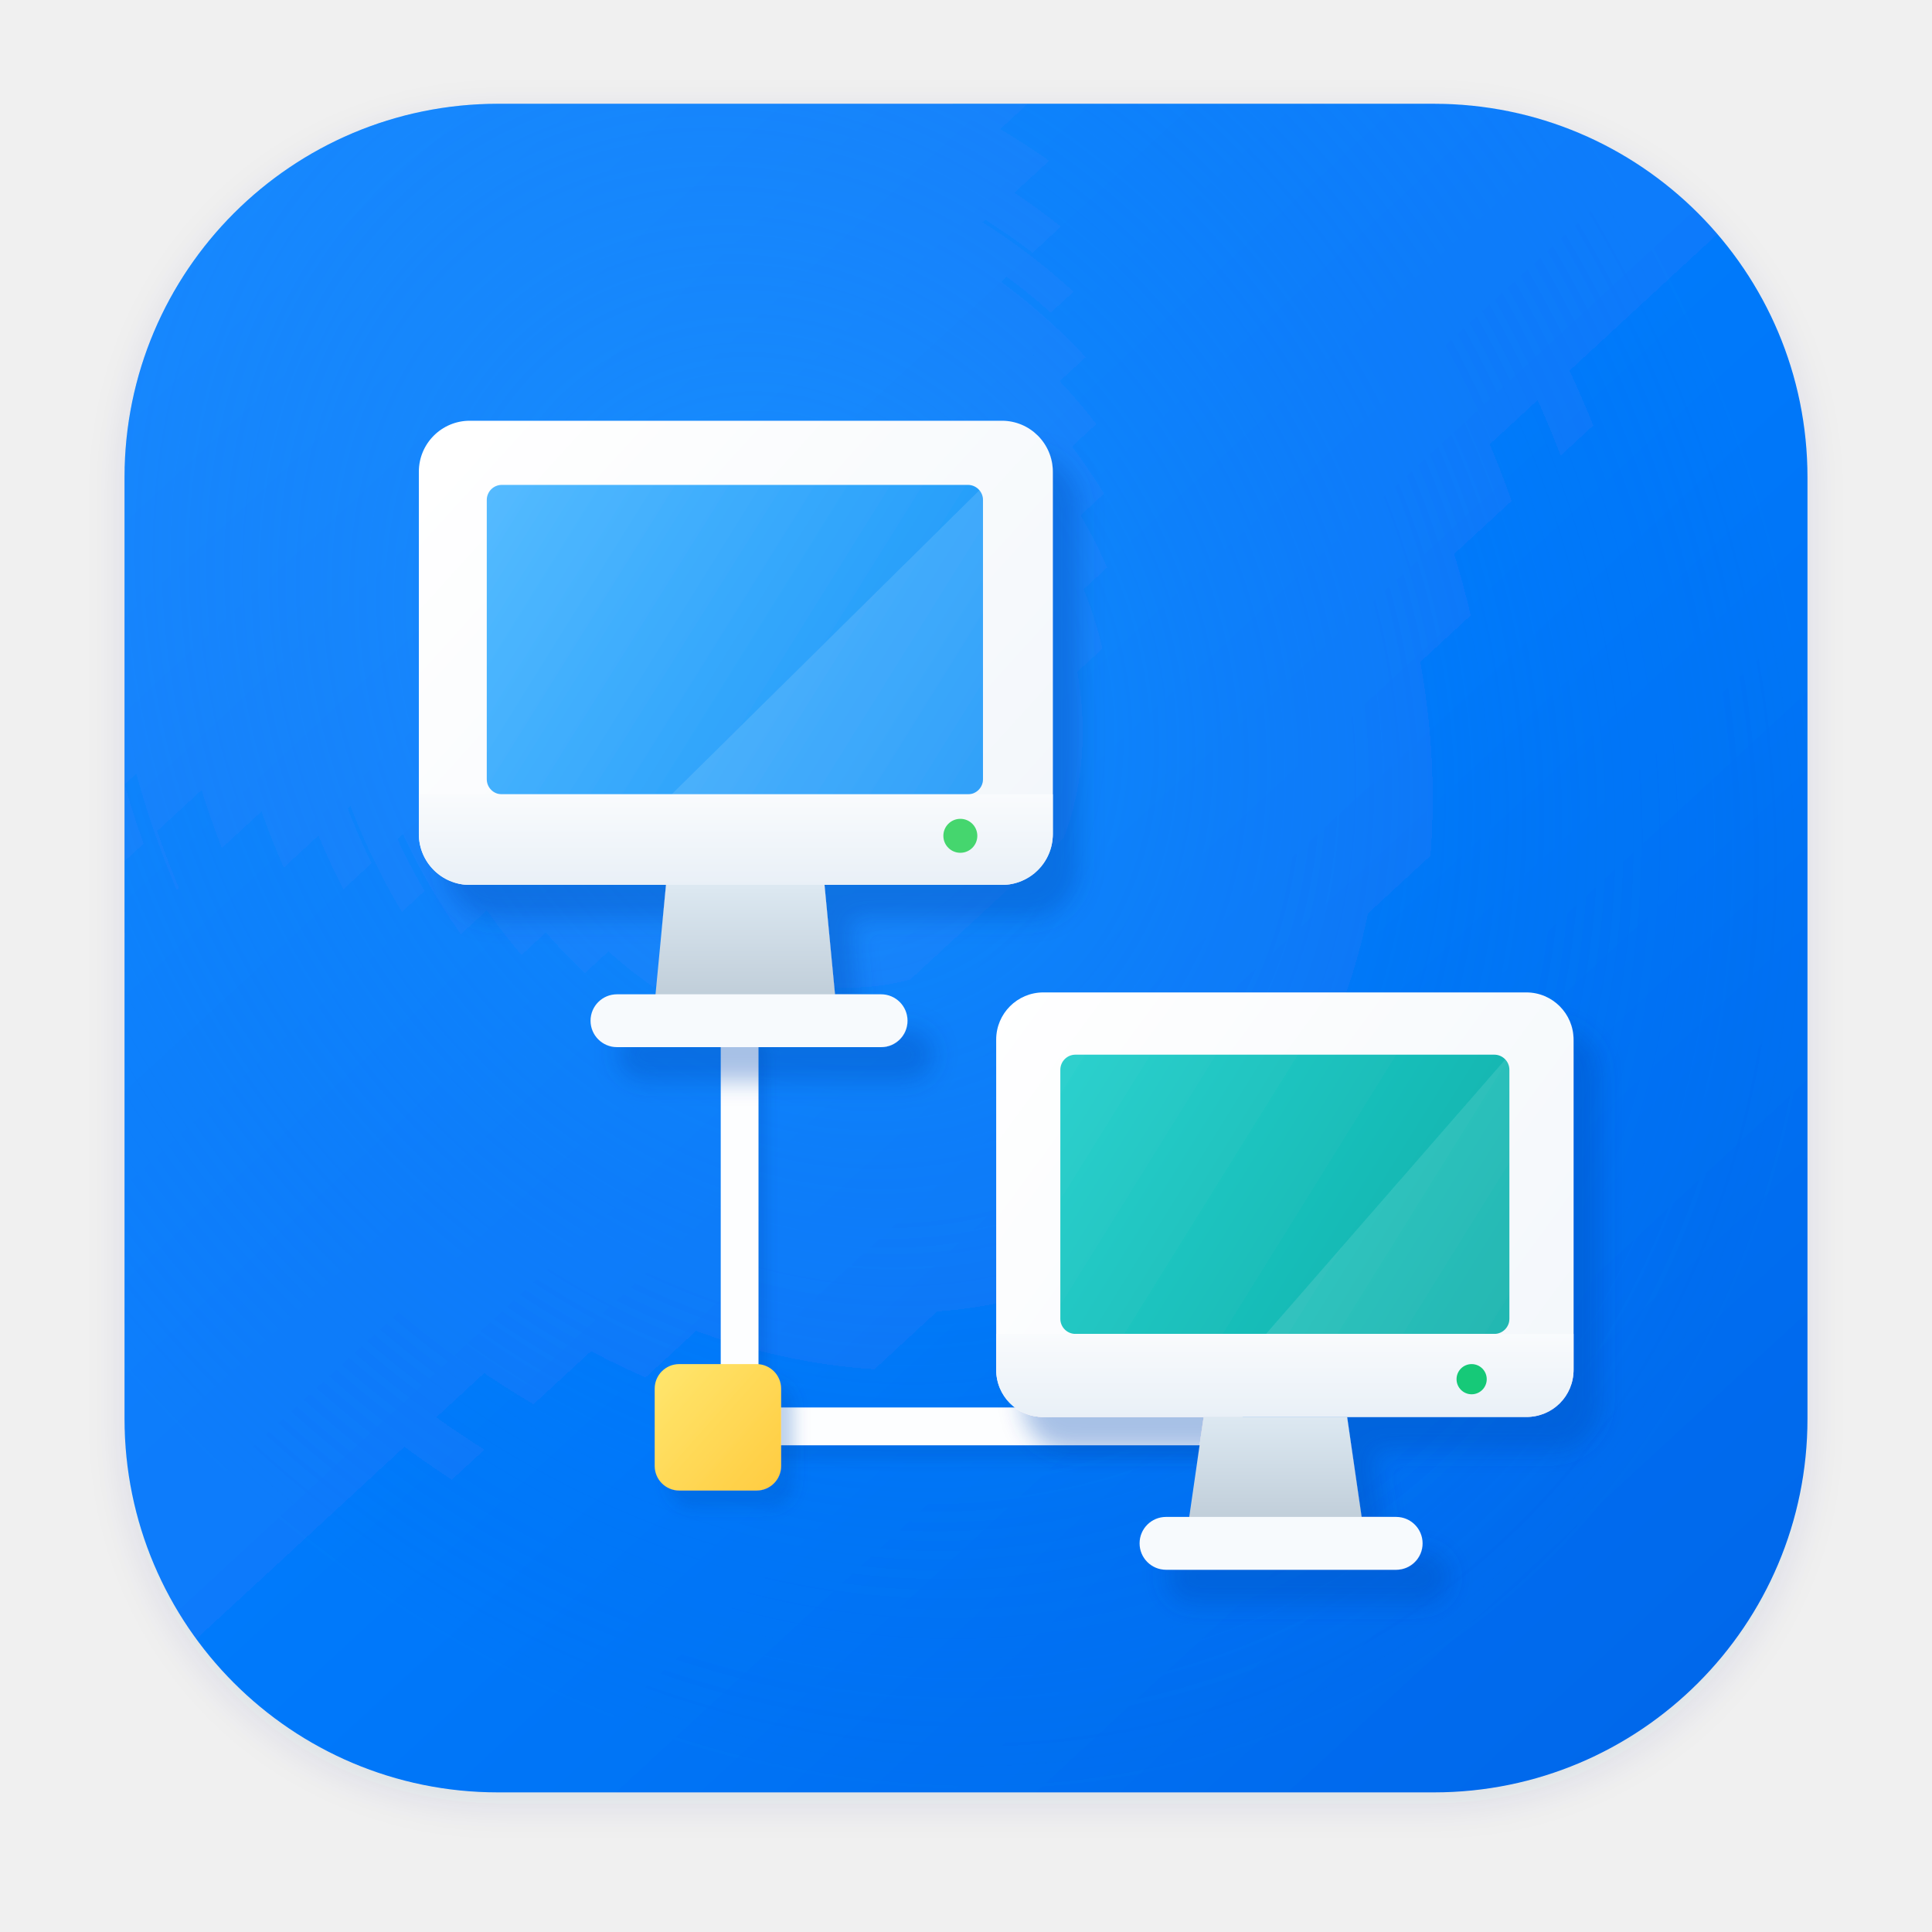
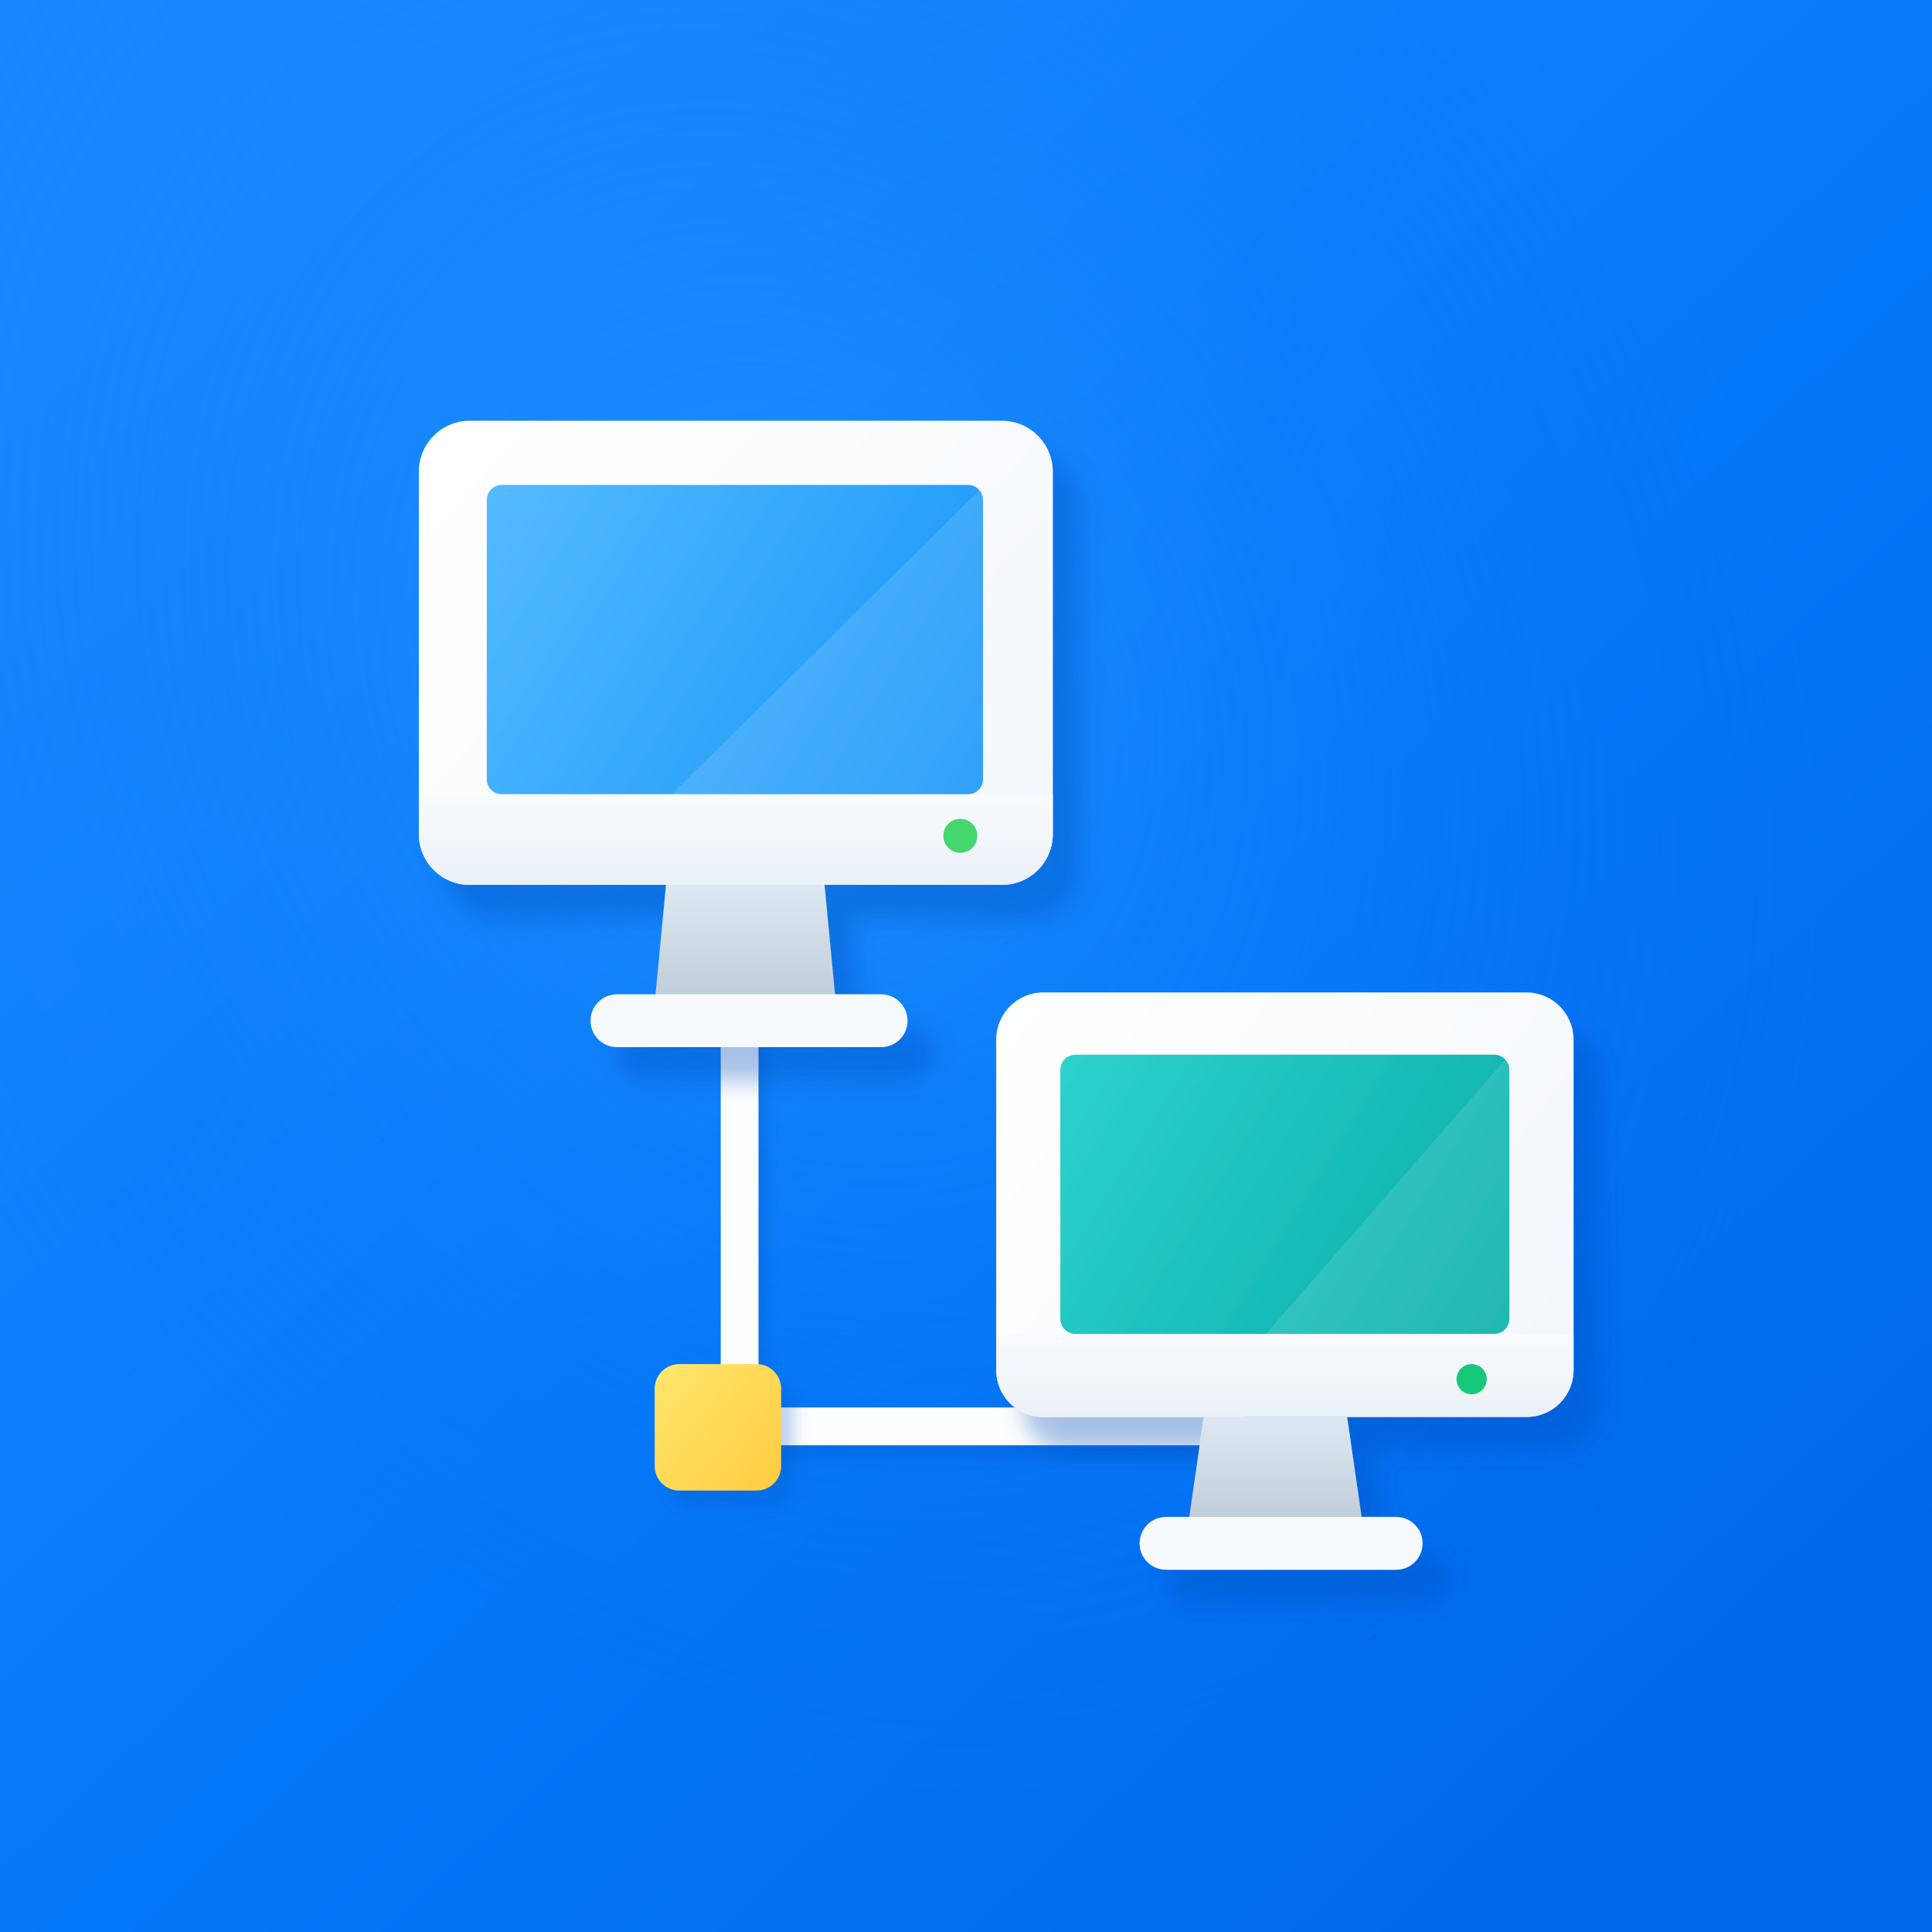
<svg xmlns="http://www.w3.org/2000/svg" width="1024" height="1024" viewBox="0 0 1024 1024" fill="none">
  <defs>
    <linearGradient id="bgGrad" x1="126" y1="96" x2="900" y2="934" gradientUnits="userSpaceOnUse">
      <stop offset="0" stop-color="#1989FF" />
      <stop offset="0.55" stop-color="#0478FA" />
      <stop offset="1" stop-color="#0067EA" />
    </linearGradient>
    <radialGradient id="bgLight" cx="0" cy="0" r="1" gradientUnits="userSpaceOnUse" gradientTransform="translate(424 360) rotate(59) scale(620 510)">
      <stop offset="0" stop-color="#35A4FF" stop-opacity="0.45" />
      <stop offset="1" stop-color="#006BEF" stop-opacity="0" />
    </radialGradient>
    <linearGradient id="screenBlue" x1="258" y1="257" x2="521" y2="421" gradientUnits="userSpaceOnUse">
      <stop offset="0" stop-color="#55BBFF" />
      <stop offset="1" stop-color="#1594F8" />
    </linearGradient>
    <linearGradient id="screenTeal" x1="562" y1="559" x2="800" y2="707" gradientUnits="userSpaceOnUse">
      <stop offset="0" stop-color="#2ED1CE" />
      <stop offset="1" stop-color="#08AEA8" />
    </linearGradient>
    <linearGradient id="whiteShell" x1="250" y1="225" x2="520" y2="470" gradientUnits="userSpaceOnUse">
      <stop offset="0" stop-color="#FFFFFF" />
      <stop offset="1" stop-color="#F3F7FB" />
    </linearGradient>
    <linearGradient id="whiteShellRight" x1="528" y1="526" x2="834" y2="751" gradientUnits="userSpaceOnUse">
      <stop offset="0" stop-color="#FFFFFF" />
      <stop offset="1" stop-color="#F3F7FB" />
    </linearGradient>
    <linearGradient id="bottomBar" x1="392" y1="421" x2="392" y2="469" gradientUnits="userSpaceOnUse">
      <stop offset="0" stop-color="#F9FBFD" />
      <stop offset="1" stop-color="#E9F0F7" />
    </linearGradient>
    <linearGradient id="bottomBarRight" x1="681" y1="707" x2="681" y2="751" gradientUnits="userSpaceOnUse">
      <stop offset="0" stop-color="#F9FBFD" />
      <stop offset="1" stop-color="#E9F0F7" />
    </linearGradient>
    <linearGradient id="metal" x1="418" y1="470" x2="418" y2="543" gradientUnits="userSpaceOnUse">
      <stop offset="0" stop-color="#DCE8F1" />
      <stop offset="1" stop-color="#B9C7D3" />
    </linearGradient>
    <linearGradient id="metalRight" x1="681" y1="752" x2="681" y2="820" gradientUnits="userSpaceOnUse">
      <stop offset="0" stop-color="#DCE8F1" />
      <stop offset="1" stop-color="#B9C7D3" />
    </linearGradient>
    <linearGradient id="nodeGrad" x1="352" y1="721" x2="430" y2="790" gradientUnits="userSpaceOnUse">
      <stop offset="0" stop-color="#FFE66D" />
      <stop offset="1" stop-color="#FFC83A" />
    </linearGradient>
    <filter id="tileShadow" x="40" y="30" width="944" height="944" filterUnits="userSpaceOnUse" color-interpolation-filters="sRGB">
      <feDropShadow dx="0" dy="6" stdDeviation="10" flood-color="#0A3D78" flood-opacity="0.10" />
    </filter>
    <filter id="objectShadow" x="170" y="170" width="720" height="710" filterUnits="userSpaceOnUse" color-interpolation-filters="sRGB">
      <feDropShadow dx="14" dy="18" stdDeviation="6" flood-color="#004EB8" flood-opacity="0.34" />
    </filter>
    <filter id="cableShadow" x="320" y="520" width="440" height="330" filterUnits="userSpaceOnUse" color-interpolation-filters="sRGB">
      <feDropShadow dx="5" dy="8" stdDeviation="3" flood-color="#004EB8" flood-opacity="0.22" />
    </filter>
    <filter id="nodeShadow" x="320" y="690" width="145" height="135" filterUnits="userSpaceOnUse" color-interpolation-filters="sRGB">
      <feDropShadow dx="7" dy="9" stdDeviation="4" flood-color="#004EB8" flood-opacity="0.25" />
    </filter>
    <clipPath id="leftScreenClip">
      <rect x="258" y="257" width="263" height="164" rx="8" />
    </clipPath>
    <clipPath id="rightScreenClip">
      <rect x="562" y="559" width="238" height="148" rx="8" />
    </clipPath>
  </defs>
-   <g filter="url(#tileShadow)">
-     <rect x="66" y="55" width="892" height="895" rx="198" fill="url(#bgGrad)" />
-     <rect x="66" y="55" width="892" height="895" rx="198" fill="url(#bgLight)" />
-   </g>
+   <rect x="0" y="0" width="1024" height="1024" fill="url(#bgGrad)" />
+   <rect x="0" y="0" width="1024" height="1024" fill="url(#bgLight)" />
  <g filter="url(#cableShadow)" stroke-linecap="round" stroke-linejoin="round">
    <path d="M392 552V756" stroke="#FDFEFF" stroke-width="20" />
    <path d="M392 756H650" stroke="#FDFEFF" stroke-width="20" />
  </g>
  <g filter="url(#objectShadow)">
    <rect x="222" y="223" width="336" height="246" rx="27" fill="url(#whiteShell)" />
    <rect x="258" y="257" width="263" height="164" rx="8" fill="url(#screenBlue)" />
    <g clip-path="url(#leftScreenClip)">
      <path d="M522 257L356 421H522V257Z" fill="#FFFFFF" opacity="0.12" />
    </g>
    <path d="M222 421H558V442C558 457 546 469 531 469H249C234 469 222 457 222 442V421Z" fill="url(#bottomBar)" />
    <circle cx="509" cy="443" r="9" fill="#45D66E" />
    <path d="M353 469H437L444 542H346L353 469Z" fill="url(#metal)" />
    <rect x="313" y="527" width="168" height="28" rx="14" fill="#F7FAFD" />
  </g>
  <g filter="url(#nodeShadow)">
    <rect x="347" y="723" width="67" height="67" rx="13" fill="url(#nodeGrad)" />
  </g>
  <g filter="url(#objectShadow)">
    <rect x="528" y="526" width="306" height="225" rx="25" fill="url(#whiteShellRight)" />
    <rect x="562" y="559" width="238" height="148" rx="8" fill="url(#screenTeal)" />
    <g clip-path="url(#rightScreenClip)">
      <path d="M800 559L671 707H800V559Z" fill="#FFFFFF" opacity="0.11" />
    </g>
    <path d="M528 707H834V726C834 740 823 751 809 751H553C539 751 528 740 528 726V707Z" fill="url(#bottomBarRight)" />
    <circle cx="780" cy="731" r="8" fill="#15C978" />
    <path d="M638 751H714L724 820H628L638 751Z" fill="url(#metalRight)" />
    <rect x="604" y="804" width="150" height="28" rx="14" fill="#F7FAFD" />
  </g>
</svg>
